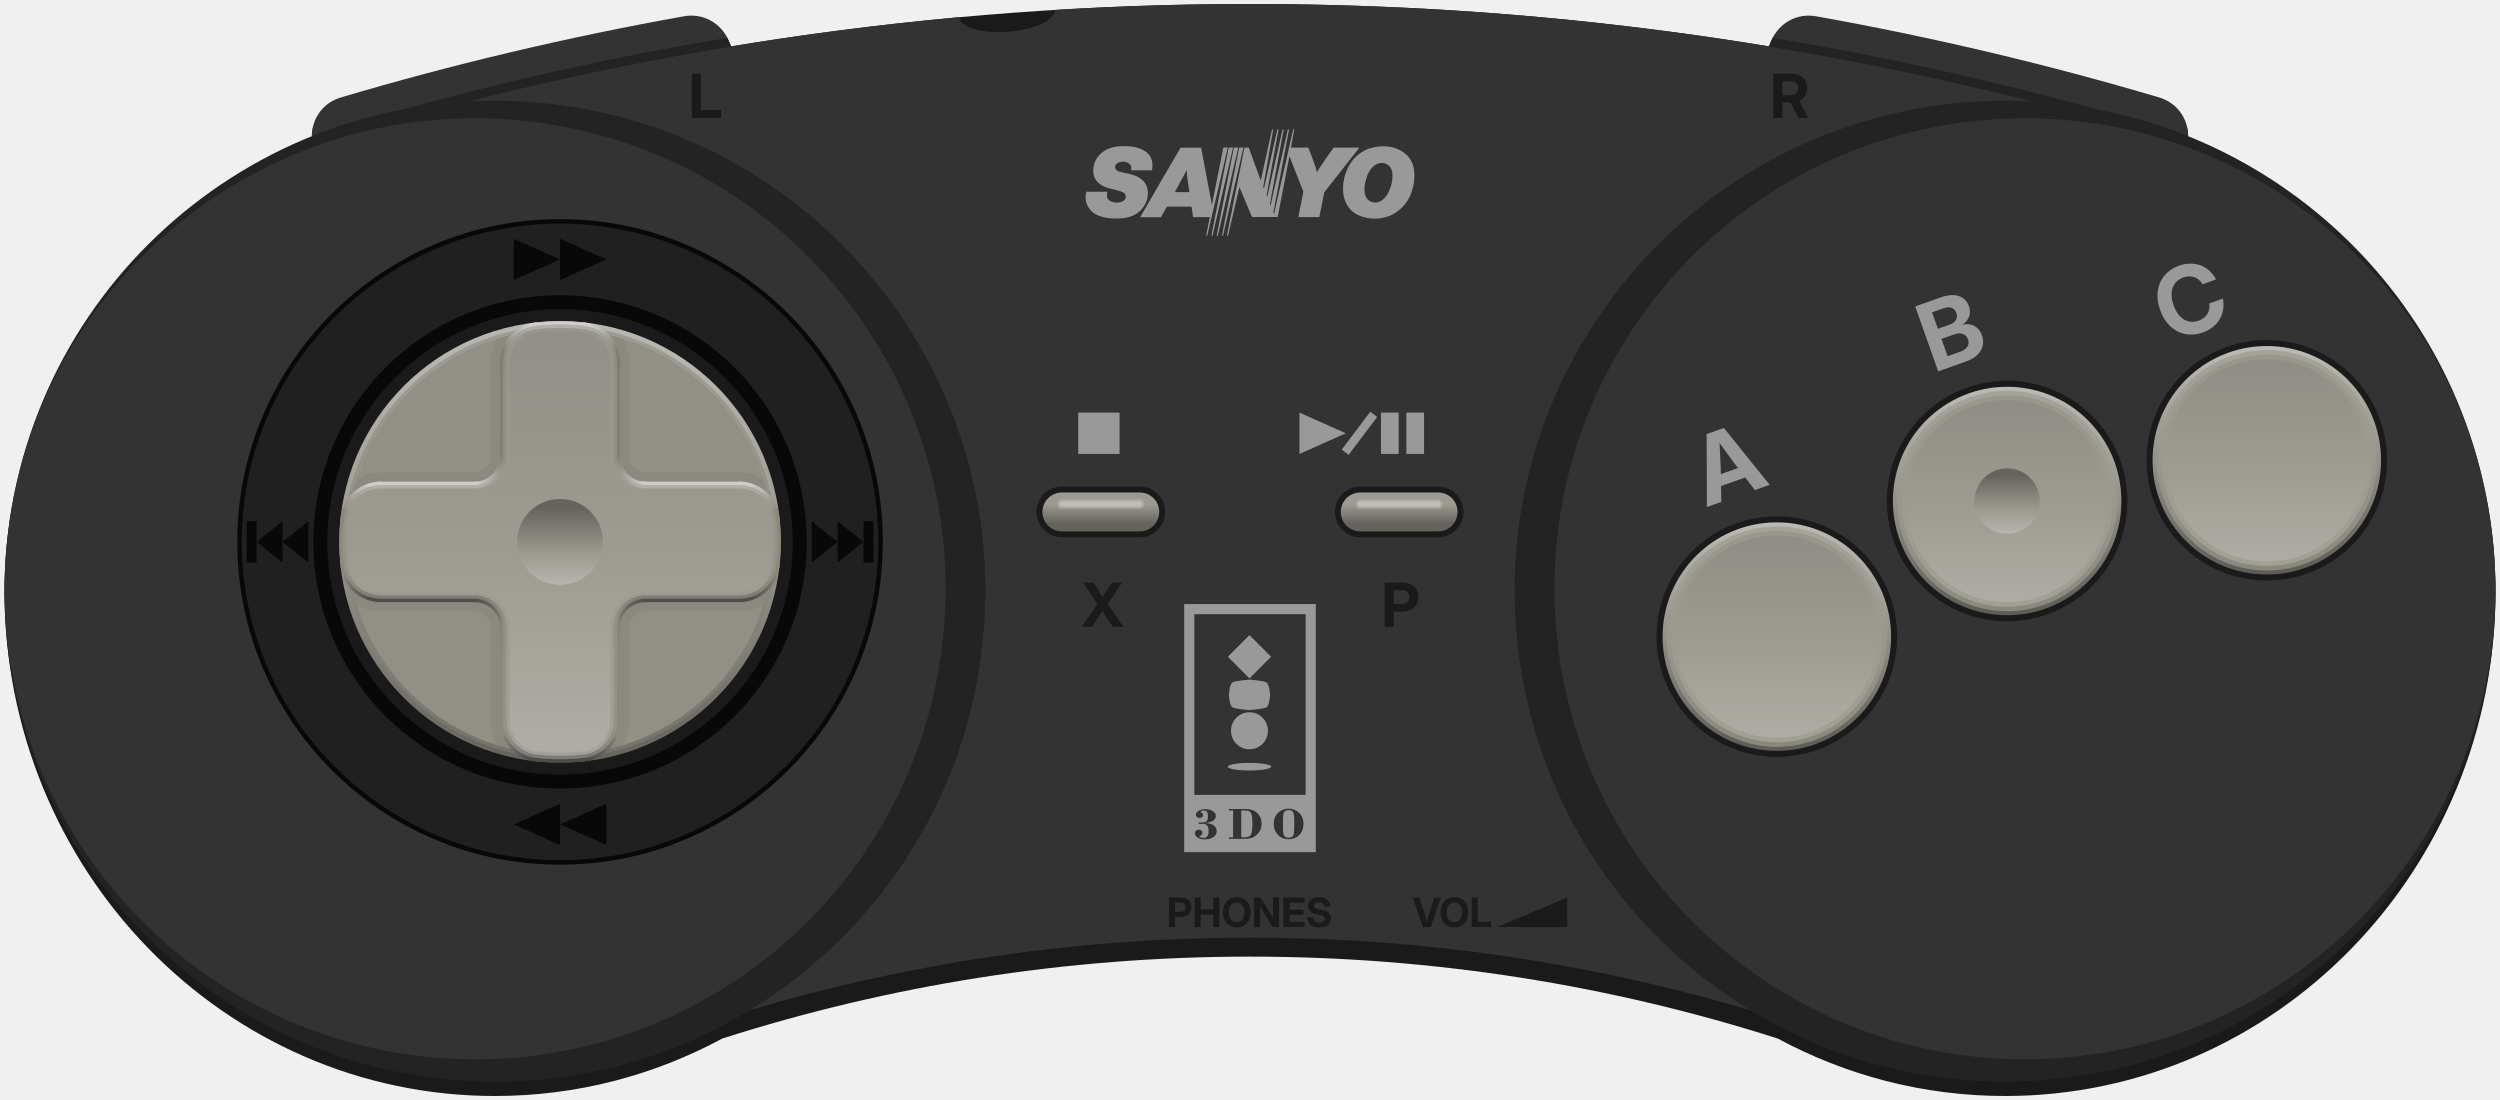
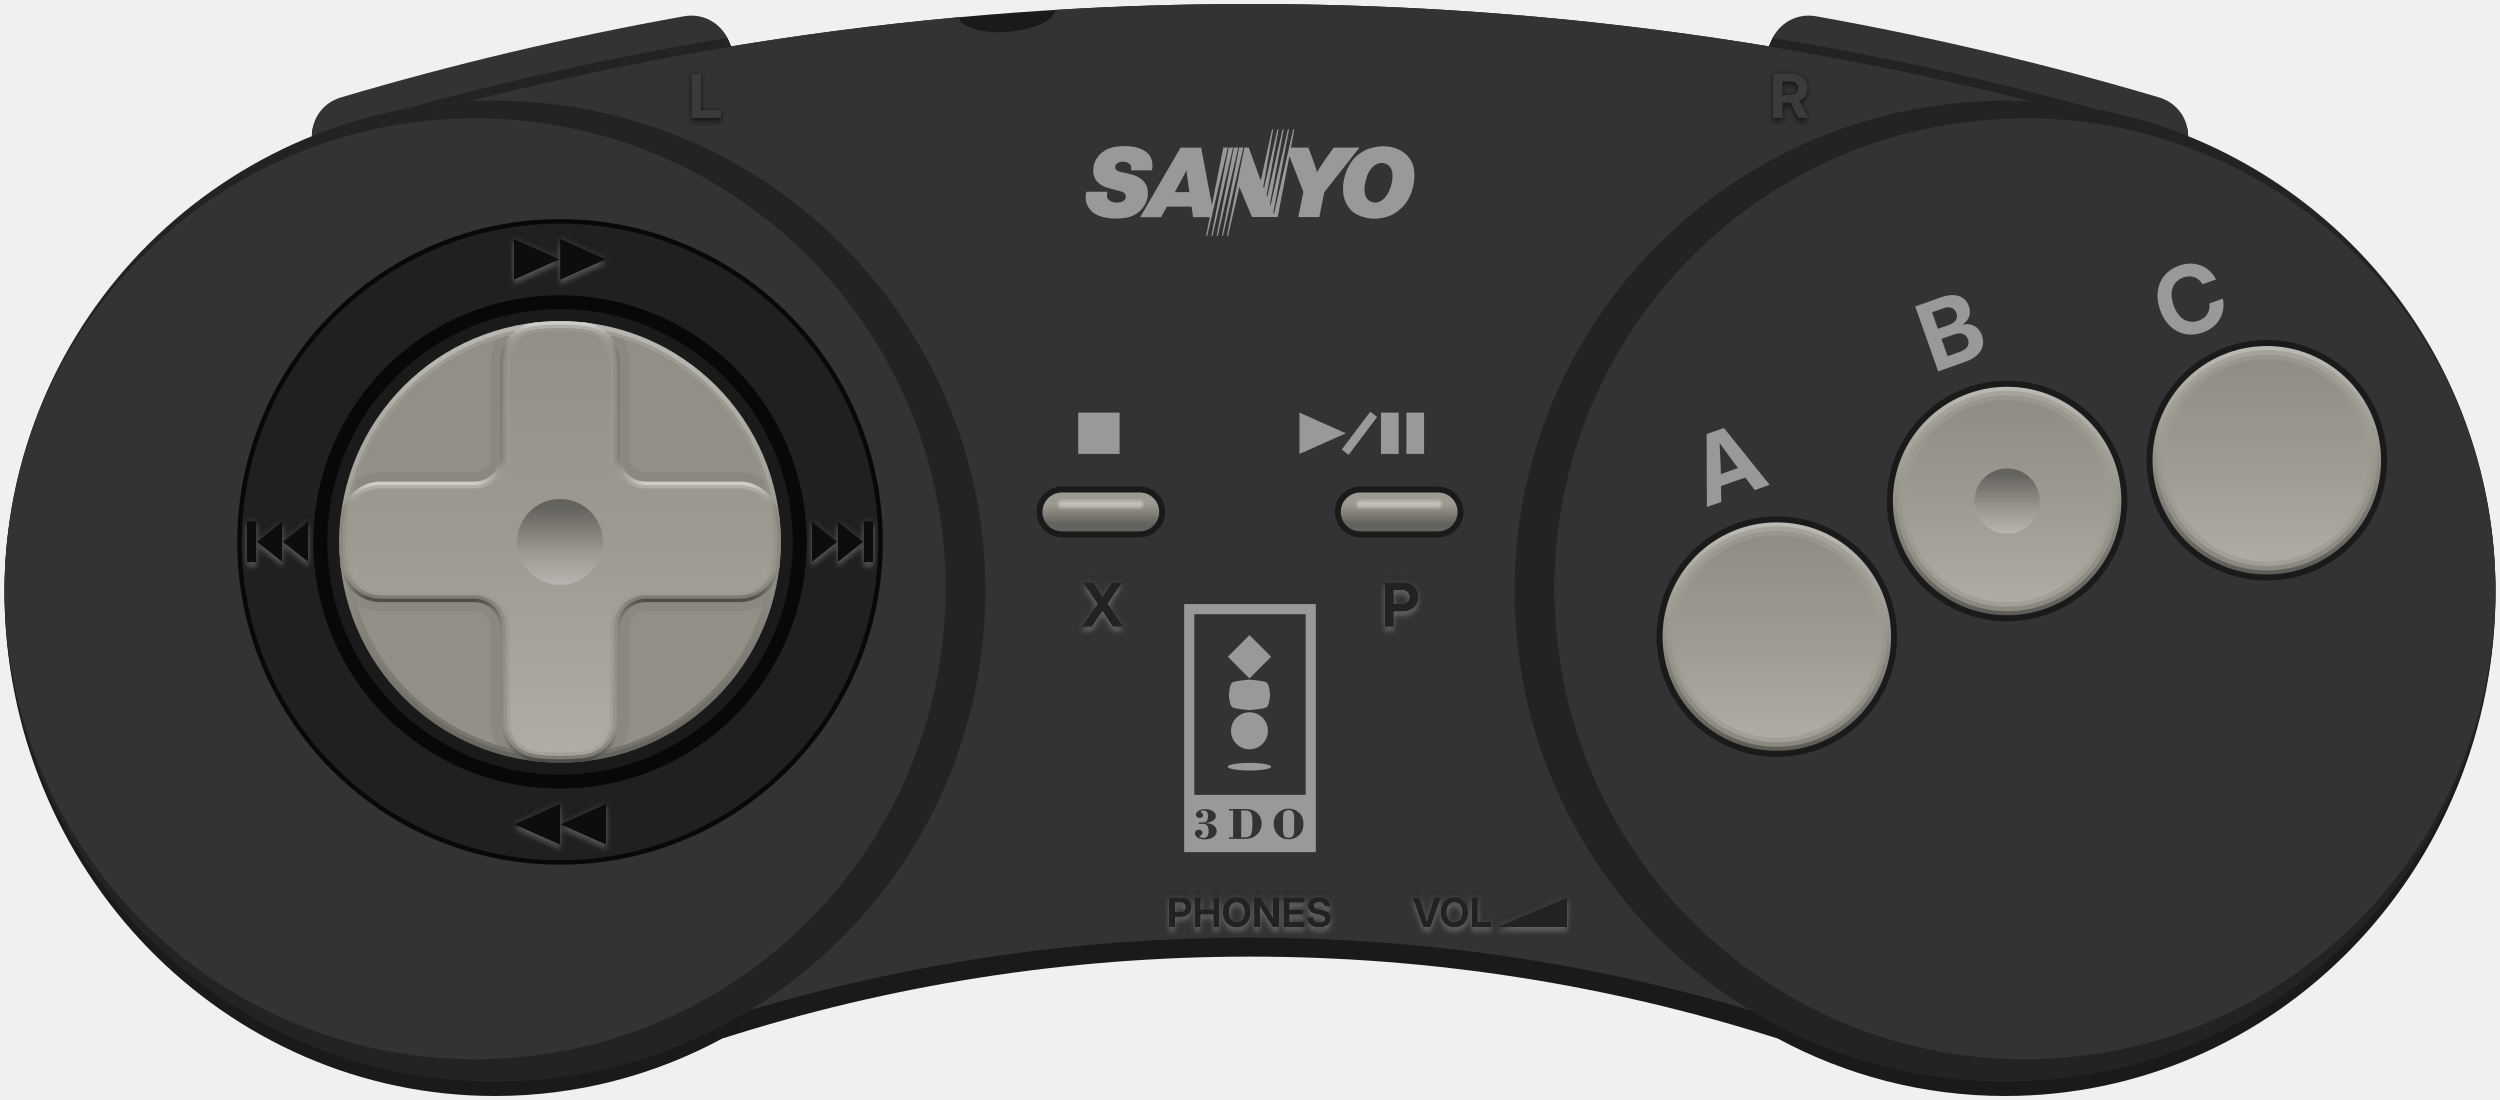
<svg xmlns="http://www.w3.org/2000/svg" xmlns:xlink="http://www.w3.org/1999/xlink" xml:space="preserve" viewBox="0 0 550 242" width="550px" height="242px" version="1.1" style="shape-rendering:geometricPrecision; fill-rule:evenodd; clip-rule:evenodd">
  <defs>
    <style type="text/css">
    .str1 {stroke:#878379;stroke-width:0.75;stroke-opacity:0.5}
    .str2 {stroke:#9C9990;stroke-width:1.5;stroke-opacity:0.6}
    .str3 {stroke:#9D9A91;stroke-width:2;stroke-opacity:0.7}
    .str0 {stroke:#080808}
    .fil8 {fill:none}
    .fil28 {fill:none}
    .fil35 {fill:none}
    .fil5 {fill:#080808}
    .fil0 {fill:#1A1A1A}
    .fil1 {fill:#1A1A1A}
    .fil4 {fill:#202020}
    .fil2 {fill:#232323}
    .fil30 {fill:#333333}
    .fil3 {fill:#333333}
    .fil6 {fill:#999999}
    .fil11 {fill:#4F4D49}
    .fil13 {fill:#8C887E}
    .fil9 {fill:#928F86}
    .fil12 {fill:#CFCDC9}
    .fil10 {fill:#4F4D49;fill-opacity:0.1}
    .fil32 {fill:white;fill-opacity:0.2}
    .fil14 {fill:url(#id0)}
    .fil22 {fill:url(#id1)}
    .fil19 {fill:url(#id2)}
    .fil16 {fill:url(#id3)}
    .fil17 {fill:url(#id4)}
    .fil21 {fill:url(#id5)}
    .fil20 {fill:url(#id6)}
    .fil18 {fill:url(#id7)}
    .fil15 {fill:url(#id8)}
    .fil24 {fill:url(#id9)}
    .fil26 {fill:url(#id10)}
    .fil23 {fill:url(#id11)}
    .fil25 {fill:url(#id12)}
    .fil27 {fill:url(#id13)}
    .fil37 {fill:url(#id14)}
    .fil39 {fill:url(#id15)}
    .fil38 {fill:url(#id16)}
    .fil7 {fill:url(#id17)}
    .fil36 {fill:url(#id18)}
    .fil33 {fill:url(#id19)}
    .fil29 {fill:url(#id20)}
    .fil34 {fill:url(#id21)}
    .fil31 {fill:url(#id22)}
+     .fil40 {fill:#3A3A3A}
+     .shd0 {filter: drop-shadow(0px 1px .5px rgba(0, 0, 0, 0.3)) drop-shadow(0px 0px .5px rgba(0, 0, 0, 0.5))}
+     .shd1 {filter: drop-shadow(0px -1px .5px rgba(0, 0, 0, 0.3)) drop-shadow(0px 1px .5px rgba(255, 255, 255, 0.2))}
  </style>
    <linearGradient id="id0" gradientUnits="userSpaceOnUse" x1="123.209" y1="160.574" x2="123.209" y2="77.861">
      <stop offset="0" style="stop-opacity:1; stop-color:#8C887E" />
      <stop offset="1" style="stop-opacity:1; stop-color:#807D74" />
    </linearGradient>
    <linearGradient id="id1" gradientUnits="userSpaceOnUse" x1="111.574" y1="78.184" x2="117.201" y2="72.538">
      <stop offset="0" style="stop-opacity:1; stop-color:#807D74" />
      <stop offset="1" style="stop-opacity:1; stop-color:#CFCDC9" />
    </linearGradient>
    <linearGradient id="id2" gradientUnits="userSpaceOnUse" x1="129.217" y1="165.896" x2="134.844" y2="160.251">
      <stop offset="0" style="stop-opacity:1; stop-color:#504E4A" />
      <stop offset="1" style="stop-opacity:1; stop-color:#8C887E" />
    </linearGradient>
    <linearGradient id="id3" gradientUnits="userSpaceOnUse" x1="164.242" y1="130.852" x2="169.888" y2="125.225">
      <stop offset="0" style="stop-opacity:1; stop-color:#504E4A" />
      <stop offset="1" style="stop-opacity:1; stop-color:#8C887E" />
    </linearGradient>
    <linearGradient id="id4" gradientUnits="userSpaceOnUse" x1="76.53" y1="113.21" x2="82.175" y2="107.582">
      <stop offset="0" style="stop-opacity:1; stop-color:#8C887E" />
      <stop offset="1" style="stop-opacity:1; stop-color:#CFCDC9" />
    </linearGradient>
    <linearGradient id="id5" gradientUnits="userSpaceOnUse" xlink:href="#id1" x1="134.844" y1="78.184" x2="129.217" y2="72.538">
  </linearGradient>
    <linearGradient id="id6" gradientUnits="userSpaceOnUse" xlink:href="#id2" x1="117.201" y1="165.896" x2="111.574" y2="160.251">
  </linearGradient>
    <linearGradient id="id7" gradientUnits="userSpaceOnUse" xlink:href="#id3" x1="82.175" y1="130.852" x2="76.53" y2="125.225">
  </linearGradient>
    <linearGradient id="id8" gradientUnits="userSpaceOnUse" xlink:href="#id4" x1="169.888" y1="113.21" x2="164.242" y2="107.582">
  </linearGradient>
    <linearGradient id="id9" gradientUnits="userSpaceOnUse" x1="132.268" y1="134.09" x2="138.081" y2="128.276">
      <stop offset="0" style="stop-opacity:1; stop-color:#89857B" />
      <stop offset="1" style="stop-opacity:1; stop-color:#504E4A" />
    </linearGradient>
    <linearGradient id="id10" gradientUnits="userSpaceOnUse" x1="108.337" y1="110.158" x2="114.15" y2="104.345">
      <stop offset="0" style="stop-opacity:1; stop-color:#CFCDC9" />
      <stop offset="1" style="stop-opacity:1; stop-color:#838077" />
    </linearGradient>
    <linearGradient id="id11" gradientUnits="userSpaceOnUse" xlink:href="#id9" x1="114.15" y1="134.09" x2="108.337" y2="128.276">
  </linearGradient>
    <linearGradient id="id12" gradientUnits="userSpaceOnUse" xlink:href="#id10" x1="138.081" y1="110.158" x2="132.268" y2="104.345">
  </linearGradient>
    <linearGradient id="id13" gradientUnits="userSpaceOnUse" x1="123.209" y1="166.284" x2="123.209" y2="72.151">
      <stop offset="0" style="stop-opacity:1; stop-color:#B0ADA6" />
      <stop offset="0.5" style="stop-opacity:1; stop-color:#9D9A91" />
      <stop offset="1" style="stop-opacity:1; stop-color:#918F87" />
    </linearGradient>
    <linearGradient id="id14" gradientUnits="userSpaceOnUse" x1="498.695" y1="124.506" x2="498.695" y2="78.017">
      <stop offset="0" style="stop-opacity:1; stop-color:#B0ADA6" />
      <stop offset="0.5" style="stop-opacity:1; stop-color:#9D9A91" />
      <stop offset="1" style="stop-opacity:1; stop-color:#8F8C85" />
    </linearGradient>
    <linearGradient id="id15" gradientUnits="userSpaceOnUse" xlink:href="#id14" x1="390.902" y1="163.298" x2="390.902" y2="116.81">
  </linearGradient>
    <linearGradient id="id16" gradientUnits="userSpaceOnUse" x1="390.902" y1="114.92" x2="390.902" y2="165.188">
      <stop offset="0" style="stop-opacity:1; stop-color:#BCBAB4" />
      <stop offset="0.4" style="stop-opacity:1; stop-color:#9D9A91" />
      <stop offset="1" style="stop-opacity:1; stop-color:#5D5B55" />
    </linearGradient>
    <linearGradient id="id17" gradientUnits="userSpaceOnUse" x1="123.209" y1="80.365" x2="123.209" y2="167.782">
      <stop offset="0" style="stop-opacity:1; stop-color:#B7B5AF" />
      <stop offset="0.4" style="stop-opacity:1; stop-color:#9D9A91" />
      <stop offset="1" style="stop-opacity:1; stop-color:#65635D" />
    </linearGradient>
    <linearGradient id="id18" gradientUnits="userSpaceOnUse" xlink:href="#id17" x1="441.569" y1="117.406" x2="441.569" y2="104.48">
  </linearGradient>
    <linearGradient id="id19" gradientUnits="objectBoundingBox" xlink:href="#id16" x1="50%" y1="0%" x2="50%" y2="100%">
  </linearGradient>
    <linearGradient id="id20" gradientUnits="userSpaceOnUse" xlink:href="#id17" x1="123.209" y1="128.666" x2="123.209" y2="111.658">
  </linearGradient>
    <linearGradient id="id21" gradientUnits="userSpaceOnUse" xlink:href="#id14" x1="441.569" y1="133.469" x2="441.569" y2="86.981">
  </linearGradient>
    <linearGradient id="id22" gradientUnits="objectBoundingBox" x1="45.861%" y1="30%" x2="45.861%" y2="80%">
      <stop offset="0" style="stop-opacity:1; stop-color:#9D9A91" />
      <stop offset="1" style="stop-opacity:1; stop-color:#65635D" />
    </linearGradient>
  </defs>
  <g>
    <g id="shell">
      <path class="fil0" d="M150.468 6.367c-25.665,4.593 -50.856,10.559 -75.475,17.856 -3.846,1.14 -6.384,1.753 -6.384,5.764l0 33.453 105.744 -21.921 -14.127 -32.698c-1.661,-3.847 -5.633,-3.193 -9.758,-2.454z" />
      <path class="fil0" d="M399.532 6.367c25.665,4.593 50.856,10.559 75.475,17.856 3.846,1.14 6.384,1.753 6.384,5.764l0 33.453 -105.744 -21.921 14.127 -32.698c1.661,-3.847 5.633,-3.193 9.758,-2.454z" />
      <path class="fil1" d="M74.539 30.202l0 0.681c-42.746,13.905 -73.543,53.056 -73.543,99.184 0,61.333 48.3,111.053 107.88,111.053 18.05,0 35.061,-4.57 50.011,-12.637 36.611,-11.697 75.621,-18.026 116.113,-18.026 40.492,0 79.502,6.329 116.114,18.026 14.95,8.067 31.96,12.637 50.01,12.637 59.581,0 107.881,-49.72 107.881,-111.053 0,-46.128 -30.798,-85.279 -73.544,-99.185l0 -0.68c-63.484,-19.052 -130.771,-29.323 -200.461,-29.323 -69.69,0 -136.975,10.276 -200.461,29.323z" />
      <circle class="fil2" transform="matrix(0.576669 0.070806 -0.070806 0.576669 108.876 130.067)" r="185.682" />
      <circle class="fil2" transform="matrix(-0.576669 0.070806 0.070806 0.576669 441.124 130.067)" r="185.682" />
      <path class="fil3" d="M164.88 222.268c27.227,-16.563 46.888,-44.967 51.073,-79.054 7.261,-59.137 -34.792,-112.963 -93.929,-120.224 -6.48,-0.795 -12.897,-0.999 -19.194,-0.653 35.064,-8.92 71.191,-15.18 108.153,-18.551 0.227,2.238 5.086,3.67 10.895,3.203 5.726,-0.461 10.247,-2.597 10.245,-4.809 14.182,-0.862 28.478,-1.301 42.877,-1.301 59.424,0 117.106,7.45 172.17,21.458 -6.297,-0.346 -12.714,-0.142 -19.194,0.653 -59.137,7.261 -101.19,61.087 -93.929,120.224 4.185,34.087 23.846,62.491 51.073,79.054 -34.896,-10.387 -71.85,-15.991 -110.12,-15.991 -38.269,0 -75.224,5.604 -110.12,15.991z" />
      <circle class="fil3" transform="matrix(0.553239 0.0679292 -0.0679293 0.553239 104.526 129.533)" r="185.682" />
      <circle class="fil3" transform="matrix(-0.553239 0.0679292 0.0679293 0.553239 445.474 129.533)" r="185.682" />
      <circle class="fil4 str0" cx="123.209" cy="119.217" r="70.513" />
-       <path class="fil5" d="M133.395 176.819l-10.187 4.549 10.187 4.549 0 -9.098zm-10.187 0l-10.186 4.549 10.186 4.549 0 -9.098zm61.061 -62.151l5.705 4.549 -5.705 4.549 0 -9.098zm5.705 0l2.18 0 0 9.098 -2.18 0 0 -9.098zm-11.409 0l5.704 4.549 -5.704 4.549 0 -9.098zm-116.417 0l-5.705 4.549 5.705 4.549 0 -9.098zm-5.705 0l-2.18 0 0 9.098 2.18 0 0 -9.098zm11.409 0l-5.704 4.549 5.704 4.549 0 -9.098zm45.17 -62.15l10.186 4.549 -10.186 4.548 0 -9.097zm10.186 0l10.187 4.549 -10.187 4.548 0 -9.097z" />
+       <path class="fil5 shd1" d="M133.395 176.819l-10.187 4.549 10.187 4.549 0 -9.098zm-10.187 0l-10.186 4.549 10.186 4.549 0 -9.098zm61.061 -62.151l5.705 4.549 -5.705 4.549 0 -9.098zm5.705 0l2.18 0 0 9.098 -2.18 0 0 -9.098zm-11.409 0l5.704 4.549 -5.704 4.549 0 -9.098zm-116.417 0l-5.705 4.549 5.705 4.549 0 -9.098zm-5.705 0l-2.18 0 0 9.098 2.18 0 0 -9.098zm11.409 0l-5.704 4.549 5.704 4.549 0 -9.098zm45.17 -62.15l10.186 4.549 -10.186 4.548 0 -9.097zm10.186 0l10.187 4.549 -10.187 4.548 0 -9.097z" />
    </g>
    <g id="marks">
-       <path class="fil1" d="M152.201 25.939l6.428 0 0 -1.726 -4.421 0 0 -8.013 -2.007 0 0 9.739zm237.919 0l2.007 0 0 -3.401 1.768 0c0.007,0 0.013,0 0.02,0l1.73 3.401 2.154 0 -1.951 -3.78c1.09,-0.503 1.737,-1.471 1.737,-2.762 0,-1.962 -1.372,-3.197 -3.572,-3.197l-3.893 0 0 9.739zm2.007 -5.015l0 -3.052 1.761 0c1.068,0 1.73,0.595 1.73,1.525 0,0.932 -0.663,1.527 -1.723,1.527l-1.768 0z" />
-       <path class="fil1" d="M237.965 137.904l2.268 0 1.404 -2.061c0.313,-0.457 0.613,-0.913 0.915,-1.377 0.294,0.464 0.588,0.92 0.893,1.377l1.367 2.061 2.326 0 -3.436 -5.039 3.155 -4.7 -2.227 0 -1.098 1.655c-0.333,0.503 -0.648,1.005 -0.96,1.509 -0.308,-0.504 -0.622,-1.006 -0.941,-1.509l-1.08 -1.655 -2.278 0 3.188 4.758 -3.496 4.981zm66.672 0l2.007 0 0 -3.344 1.803 0c2.19,0 3.588,-1.225 3.588,-3.198 0,-1.973 -1.372,-3.197 -3.561,-3.197l-3.837 0 0 9.739zm2.007 -5.017l0 -3.05 1.699 0c1.065,0 1.725,0.587 1.725,1.525 0,0.939 -0.66,1.525 -1.725,1.525l-1.699 0z" />
-       <path class="fil1" d="M257.189 203.949l1.338 0 0 -2.23 1.203 0c1.459,0 2.391,-0.816 2.391,-2.131 0,-1.315 -0.914,-2.131 -2.374,-2.131l-2.558 0 0 6.492zm1.338 -3.344l0 -2.034 1.133 0c0.71,0 1.15,0.391 1.15,1.017 0,0.626 -0.44,1.017 -1.15,1.017l-1.133 0zm4.293 3.344l1.338 0 0 -2.738 2.764 0 0 2.738 1.338 0 0 -6.492 -1.338 0 0 2.604 -2.764 0 0 -2.604 -1.338 0 0 6.492zm9.258 0.097c1.75,0 3.061,-1.28 3.061,-3.339 0,-2.063 -1.311,-3.347 -3.061,-3.347 -1.751,0 -3.057,1.284 -3.057,3.347 0,2.05 1.306,3.339 3.057,3.339zm0 -1.184c-1.005,0 -1.711,-0.783 -1.711,-2.155 0,-1.381 0.706,-2.164 1.711,-2.164 1.004,0 1.714,0.783 1.714,2.164 0,1.372 -0.71,2.155 -1.714,2.155zm3.814 1.087l1.338 0 0 -3.012c0,-0.277 -0.004,-0.832 -0.031,-1.511 0.367,0.658 0.698,1.22 0.886,1.516l1.895 3.007 1.415 0 0 -6.492 -1.338 0 0 3.212c0,0.273 0.005,0.81 0.022,1.311 -0.257,-0.467 -0.536,-0.959 -0.689,-1.203l-2.09 -3.32 -1.408 0 0 6.492zm6.467 0l4.652 0 0 -1.15 -3.314 0 0 -1.57 3.065 0 0 -1.115 -3.065 0 0 -1.507 3.314 0 0 -1.15 -4.652 0 0 6.492zm7.88 0.097c1.596,0 2.571,-0.772 2.571,-2.019 0,-0.972 -0.614,-1.541 -1.998,-1.833l-0.622 -0.133c-0.796,-0.174 -1.117,-0.396 -1.117,-0.796 0,-0.472 0.466,-0.802 1.126,-0.802 0.695,0 1.153,0.377 1.2,0.99l1.254 0c-0.039,-1.304 -0.966,-2.093 -2.459,-2.093 -1.473,0 -2.459,0.793 -2.459,1.971 0,0.924 0.622,1.519 1.903,1.797l0.682 0.147c0.822,0.178 1.161,0.422 1.161,0.838 0,0.504 -0.49,0.83 -1.233,0.83 -0.831,0 -1.331,-0.417 -1.348,-1.129l-1.291 0c0,1.408 0.969,2.232 2.63,2.232z" />
-       <path class="fil1" d="M313.055 203.949l1.707 0 2.229 -6.492 -1.44 0 -1.015 3.158c-0.187,0.62 -0.388,1.317 -0.614,2.114 -0.235,-0.797 -0.44,-1.494 -0.636,-2.114l-1.049 -3.158 -1.459 0 2.277 6.492zm6.916 0.097c1.75,0 3.061,-1.28 3.061,-3.339 0,-2.063 -1.311,-3.347 -3.061,-3.347 -1.751,0 -3.057,1.284 -3.057,3.347 0,2.05 1.306,3.339 3.057,3.339zm0 -1.184c-1.004,0 -1.71,-0.783 -1.71,-2.155 0,-1.381 0.706,-2.164 1.71,-2.164 1.004,0 1.714,0.783 1.714,2.164 0,1.372 -0.71,2.155 -1.714,2.155zm3.815 1.087l4.285 0 0 -1.15 -2.948 0 0 -5.342 -1.337 0 0 6.492z" />
-       <polygon class="fil1" points="344.793,203.949 329.36,203.949 344.793,197.457 " />
+       <path class="fil40 shd0" d="M152.201 25.939l6.428 0 0 -1.726 -4.421 0 0 -8.013 -2.007 0 0 9.739zm237.919 0l2.007 0 0 -3.401 1.768 0c0.007,0 0.013,0 0.02,0l1.73 3.401 2.154 0 -1.951 -3.78c1.09,-0.503 1.737,-1.471 1.737,-2.762 0,-1.962 -1.372,-3.197 -3.572,-3.197l-3.893 0 0 9.739zm2.007 -5.015l0 -3.052 1.761 0c1.068,0 1.73,0.595 1.73,1.525 0,0.932 -0.663,1.527 -1.723,1.527l-1.768 0z" />
+       <path class="fil2 shd1" d="M237.965 137.904l2.268 0 1.404 -2.061c0.313,-0.457 0.613,-0.913 0.915,-1.377 0.294,0.464 0.588,0.92 0.893,1.377l1.367 2.061 2.326 0 -3.436 -5.039 3.155 -4.7 -2.227 0 -1.098 1.655c-0.333,0.503 -0.648,1.005 -0.96,1.509 -0.308,-0.504 -0.622,-1.006 -0.941,-1.509l-1.08 -1.655 -2.278 0 3.188 4.758 -3.496 4.981zm66.672 0l2.007 0 0 -3.344 1.803 0c2.19,0 3.588,-1.225 3.588,-3.198 0,-1.973 -1.372,-3.197 -3.561,-3.197l-3.837 0 0 9.739zm2.007 -5.017l0 -3.05 1.699 0c1.065,0 1.725,0.587 1.725,1.525 0,0.939 -0.66,1.525 -1.725,1.525l-1.699 0z" />
+       <path class="fil2 shd1" d="M257.189 203.949l1.338 0 0 -2.23 1.203 0c1.459,0 2.391,-0.816 2.391,-2.131 0,-1.315 -0.914,-2.131 -2.374,-2.131l-2.558 0 0 6.492zm1.338 -3.344l0 -2.034 1.133 0c0.71,0 1.15,0.391 1.15,1.017 0,0.626 -0.44,1.017 -1.15,1.017l-1.133 0zm4.293 3.344l1.338 0 0 -2.738 2.764 0 0 2.738 1.338 0 0 -6.492 -1.338 0 0 2.604 -2.764 0 0 -2.604 -1.338 0 0 6.492zm9.258 0.097c1.75,0 3.061,-1.28 3.061,-3.339 0,-2.063 -1.311,-3.347 -3.061,-3.347 -1.751,0 -3.057,1.284 -3.057,3.347 0,2.05 1.306,3.339 3.057,3.339zm0 -1.184c-1.005,0 -1.711,-0.783 -1.711,-2.155 0,-1.381 0.706,-2.164 1.711,-2.164 1.004,0 1.714,0.783 1.714,2.164 0,1.372 -0.71,2.155 -1.714,2.155zm3.814 1.087l1.338 0 0 -3.012c0,-0.277 -0.004,-0.832 -0.031,-1.511 0.367,0.658 0.698,1.22 0.886,1.516l1.895 3.007 1.415 0 0 -6.492 -1.338 0 0 3.212c0,0.273 0.005,0.81 0.022,1.311 -0.257,-0.467 -0.536,-0.959 -0.689,-1.203l-2.09 -3.32 -1.408 0 0 6.492zm6.467 0l4.652 0 0 -1.15 -3.314 0 0 -1.57 3.065 0 0 -1.115 -3.065 0 0 -1.507 3.314 0 0 -1.15 -4.652 0 0 6.492zm7.88 0.097c1.596,0 2.571,-0.772 2.571,-2.019 0,-0.972 -0.614,-1.541 -1.998,-1.833l-0.622 -0.133c-0.796,-0.174 -1.117,-0.396 -1.117,-0.796 0,-0.472 0.466,-0.802 1.126,-0.802 0.695,0 1.153,0.377 1.2,0.99l1.254 0c-0.039,-1.304 -0.966,-2.093 -2.459,-2.093 -1.473,0 -2.459,0.793 -2.459,1.971 0,0.924 0.622,1.519 1.903,1.797l0.682 0.147c0.822,0.178 1.161,0.422 1.161,0.838 0,0.504 -0.49,0.83 -1.233,0.83 -0.831,0 -1.331,-0.417 -1.348,-1.129l-1.291 0c0,1.408 0.969,2.232 2.63,2.232z" />
+       <path class="fil2 shd1" d="M313.055 203.949l1.707 0 2.229 -6.492 -1.44 0 -1.015 3.158c-0.187,0.62 -0.388,1.317 -0.614,2.114 -0.235,-0.797 -0.44,-1.494 -0.636,-2.114l-1.049 -3.158 -1.459 0 2.277 6.492zm6.916 0.097c1.75,0 3.061,-1.28 3.061,-3.339 0,-2.063 -1.311,-3.347 -3.061,-3.347 -1.751,0 -3.057,1.284 -3.057,3.347 0,2.05 1.306,3.339 3.057,3.339zm0 -1.184c-1.004,0 -1.71,-0.783 -1.71,-2.155 0,-1.381 0.706,-2.164 1.71,-2.164 1.004,0 1.714,0.783 1.714,2.164 0,1.372 -0.71,2.155 -1.714,2.155zm3.815 1.087l4.285 0 0 -1.15 -2.948 0 0 -5.342 -1.337 0 0 6.492z" />
+       <polygon class="fil2 shd1" points="344.793,203.949 329.36,203.949 344.793,197.457 " />
      <path class="fil6" d="M309.402 90.773l3.893 0 0 9.098 -3.893 0 0 -9.098zm-5.59 0l3.892 0 0 9.098 -3.892 0 0 -9.098zm-17.93 0l10.187 4.549 -10.187 4.549 0 -9.098zm15.575 -0.191l1.521 1.146 -6.28 8.334 -1.521 -1.146 6.28 -8.334zm-64.249 0.191l9.098 0 0 9.098 -9.098 0 0 -9.098z" />
      <path class="fil6" d="M375.513 111.547l3.181 -1.127 -0.072 -3.484 5.333 -1.889 2.101 2.766 3.266 -1.156 -10.065 -12.507 -3.793 1.343 0.049 16.054zm3.07 -7.246l-0.035 -1.647c-0.055,-1.622 -0.129,-3.233 -0.241,-5.191 1.135,1.596 2.092,2.894 3.05,4.196l0.999 1.306 -3.773 1.336zm106.019 -31.145c3.342,-1.184 5.105,-4.122 4.432,-7.456l-2.972 1.052c0.229,1.799 -0.658,3.191 -2.345,3.789 -2.433,0.861 -4.502,-0.485 -5.527,-3.378 -1.031,-2.913 -0.26,-5.265 2.162,-6.123 1.697,-0.601 3.276,-0.071 4.204,1.492l2.982 -1.056c-1.579,-3.025 -4.802,-4.209 -8.143,-3.026 -3.927,1.391 -5.777,5.214 -4.167,9.761 1.6,4.519 5.458,6.332 9.374,4.945zm-58.197 8.543l6.048 -2.142c3.247,-1.15 4.417,-3.404 3.572,-5.79 -0.72,-2.033 -2.491,-2.783 -4.287,-2.327l-0.007 -0.02c1.425,-0.946 2.018,-2.396 1.431,-4.053 -0.779,-2.201 -3.02,-3.063 -6.093,-1.974l-5.721 2.025 5.057 14.281zm2.064 -3.336l-1.348 -3.805 2.799 -0.991c1.487,-0.527 2.624,-0.091 3.045,1.099 0.422,1.19 -0.23,2.186 -1.743,2.722l-2.753 0.975zm-2.133 -6.022l-1.285 -3.629 2.619 -0.927c1.295,-0.459 2.338,-0.037 2.733,1.078 0.392,1.108 -0.153,2.092 -1.448,2.55l-2.619 0.928z" />
      <g>
        <path class="fil6" d="M243.623 42.18c-0.114,0.599 -0.215,1.334 0.3,1.791 0.758,0.658 1.845,0.73 2.774,0.458 0.302,-0.099 0.559,-0.272 0.759,-0.514 0.186,-0.244 0.271,-0.513 0.214,-0.828 -0.071,-0.3 -0.243,-0.543 -0.501,-0.728 -0.186,-0.129 -0.386,-0.187 -0.585,-0.258 -0.901,-0.271 -1.788,-0.458 -2.704,-0.702 -0.944,-0.271 -1.801,-0.685 -2.488,-1.415 -0.243,-0.258 -0.429,-0.543 -0.571,-0.858 -0.172,-0.414 -0.272,-0.843 -0.301,-1.286 -0.043,-0.973 0.129,-1.945 0.644,-2.803 0.485,-0.801 1.101,-1.432 1.901,-1.919 1.059,-0.628 2.216,-0.901 3.404,-0.942 2.016,-0.087 4.145,0.027 5.832,1.371 0.1,0.087 0.187,0.173 0.286,0.273 0.959,0.972 1.073,2.393 0.857,3.649l-4.589 0c-0.014,-0.241 0.042,-0.479 0.014,-0.723 -0.015,-0.043 -0.015,-0.1 -0.029,-0.142 -0.129,-0.501 -0.6,-0.773 -1.058,-0.93 -0.473,-0.143 -0.944,-0.143 -1.43,-0.014 -0.215,0.042 -0.4,0.157 -0.587,0.286 -0.3,0.228 -0.514,0.585 -0.429,0.972 0.157,0.63 0.815,0.833 1.372,0.962 0.987,0.215 1.917,0.361 2.846,0.689 0.444,0.158 0.843,0.358 1.259,0.643 0.3,0.215 0.543,0.415 0.786,0.673 0.258,0.3 0.471,0.616 0.629,0.972 0.187,0.429 0.259,0.872 0.302,1.329 0.085,1.316 -0.344,2.574 -1.188,3.619 -0.314,0.371 -0.601,0.7 -0.986,0.987 -0.501,0.357 -0.971,0.615 -1.528,0.814 -0.528,0.201 -1.058,0.315 -1.617,0.372 -1.057,0.1 -2.087,0.172 -3.146,0.029 -1.071,-0.143 -2.087,-0.343 -3.045,-0.886 -0.902,-0.502 -1.567,-1.31 -1.938,-2.253 -0.316,-0.801 -0.327,-1.891 -0.068,-2.688l4.609 0 0 0zm14.86 0.093l3.184 0 -0.005 -0.029c-0.172,-1.273 -0.372,-2.518 -0.543,-3.818 -0.03,-0.244 -0.03,-0.486 -0.043,-0.73 -0.006,-0.1 0.013,-0.199 -0.014,-0.299 -0.129,0.256 -0.248,0.543 -0.391,0.8 -0.716,1.387 -1.517,2.688 -2.188,4.076l0 0zm11.632 -9.813l-4.52 19.399 -0.249 0 0.811 -4.085 -3.685 0c-0.11,-0.764 -0.228,-1.543 -0.337,-2.32l-5.4 0c-0.449,0.777 -0.899,1.535 -1.313,2.326l-4.573 0c2.96,-5.124 5.887,-10.215 8.877,-15.292 1.515,0 3.015,0 4.53,0l2.371 12.62 2.502 -12.648 0.986 0zm35.785 8.788c0.343,-0.987 0.514,-2.003 0.429,-3.046 -0.044,-0.587 -0.229,-1.13 -0.616,-1.588 -0.672,-0.758 -1.745,-0.944 -2.661,-0.586 -1.271,0.53 -2.002,1.759 -2.402,3.032 -0.328,1.044 -0.557,2.101 -0.428,3.203 0.056,0.458 0.157,0.872 0.4,1.273 0.2,0.328 0.486,0.586 0.831,0.759 0.313,0.156 0.657,0.242 0.999,0.271 0.472,0.028 0.93,-0.129 1.331,-0.358 1.13,-0.644 1.716,-1.802 2.117,-2.96l0 0zm4.389 1.675c-0.085,0.186 -0.171,0.372 -0.271,0.557 -0.172,0.372 -0.357,0.65 -0.6,1.007 -0.572,0.83 -1.202,1.43 -1.988,2.016 -0.587,0.444 -1.173,0.787 -1.845,1.031 -0.572,0.214 -1.144,0.371 -1.745,0.457 -1.029,0.157 -1.987,0.172 -3.031,-0.028 -0.759,-0.158 -1.43,-0.359 -2.102,-0.687 -0.587,-0.271 -1.116,-0.644 -1.574,-1.144 -1.072,-1.173 -1.615,-2.674 -1.658,-4.219 -0.072,-2.303 0.543,-4.453 1.931,-6.426 0.59,-0.84 1.272,-1.416 2.13,-1.974 0.572,-0.371 1.13,-0.658 1.774,-0.857 2.458,-0.744 5.119,-0.73 7.379,0.8 0.671,0.457 1.173,0.988 1.615,1.673 0.473,0.758 0.715,1.573 0.801,2.432 0.214,1.843 -0.13,3.66 -0.816,5.362zm-40.114 8.936l2.498 -10.734 2.762 6.622 5.658 0 2.578 -13.388 3.075 7.839 -1.123 5.556 4.62 0 1.101 -5.456 7.729 -9.831 -5.66 0c0,0 -3.333,4.576 -3.657,5.44l-0.027 0c-0.114,-0.962 -1.892,-5.44 -1.892,-5.44l-3.824 0 0.729 -3.998 -0.241 0 -4.216 18.592 -0.15 -0.315 3.458 -18.276 -0.271 0 -3.804 16.732 -0.138 -0.32 3.038 -16.412 -0.257 0 -3.364 14.849 -0.147 -0.338 2.629 -14.511 -0.262 0 -2.943 13.013 -0.154 -0.381 2.177 -12.627 -0.252 -0.001 -2.476 11.265 -2.641 -7.269 -0.959 0 -3.852 19.388 0.258 0.001 0 0zm-1.113 0.004l4.482 -19.402 -0.929 0 -3.792 19.402 0.239 0 0 0zm-1.143 0l4.49 -19.402 -0.952 0 -3.793 19.402 0.255 0 0 0zm-1.167 0l4.519 -19.402 -0.96 0 -3.814 19.402 0.255 0z" />
      </g>
      <path class="fil6" d="M270.821 160.772c0,-2.249 1.818,-4.071 4.061,-4.071 2.243,0 4.061,1.822 4.061,4.071 0,2.249 -1.818,4.071 -4.061,4.071 -2.243,0 -4.061,-1.822 -4.061,-4.071zm0.279 -10.617c-0.598,0.398 -0.757,2.714 -0.757,2.714 0,0 0.159,2.315 0.757,2.714 0.597,0.399 3.782,0.639 3.782,0.639 0,0 3.185,-0.24 3.782,-0.639 0.598,-0.399 0.757,-2.714 0.757,-2.714 0,0 -0.159,-2.316 -0.757,-2.714 -0.597,-0.399 -3.782,-0.639 -3.782,-0.639 0,0 -3.185,0.24 -3.782,0.639zm3.782 -10.437l4.757 4.769 -4.757 4.768 -4.757 -4.768 4.757 -4.769zm-4.778 28.957c0,-0.463 2.139,-0.839 4.778,-0.839 2.639,0 4.777,0.376 4.777,0.839 0,0.463 -2.138,0.838 -4.777,0.838 -2.639,0 -4.778,-0.375 -4.778,-0.838zm-7.353 -33.552l0 39.75 24.498 0 0 -39.75 -24.498 0zm26.727 -2.23l0 54.576c-9.652,0 -19.304,0 -28.956,0l0 -54.576c9.652,0 19.304,0 28.956,0zm-24.395 48.174c1.602,-0.178 2.403,-0.698 2.403,-1.558 0,-0.438 -0.227,-0.795 -0.681,-1.074 -0.453,-0.279 -1.008,-0.418 -1.668,-0.418 -0.596,0 -1.084,0.123 -1.465,0.37 -0.381,0.246 -0.571,0.538 -0.571,0.876 0,0.198 0.086,0.363 0.257,0.497 0.171,0.132 0.366,0.199 0.584,0.199 0.189,0 0.359,-0.058 0.51,-0.175 0.152,-0.117 0.226,-0.273 0.226,-0.471 0,-0.2 -0.135,-0.387 -0.405,-0.559 -0.102,-0.058 -0.154,-0.115 -0.154,-0.169 0,-0.059 0.079,-0.118 0.236,-0.178 0.156,-0.06 0.324,-0.09 0.502,-0.09 0.327,0 0.558,0.104 0.693,0.313 0.135,0.207 0.202,0.534 0.202,0.976 0,0.431 -0.089,0.762 -0.267,0.994 -0.178,0.234 -0.529,0.35 -1.053,0.35l-0.514 -0.019c-0.149,0 -0.224,0.06 -0.224,0.181 0,0.105 0.072,0.157 0.214,0.157l0.705 -0.029c0.849,0 1.274,0.515 1.274,1.544 0,1.039 -0.354,1.559 -1.061,1.559 -0.216,0 -0.426,-0.031 -0.632,-0.095 -0.206,-0.064 -0.309,-0.138 -0.309,-0.222 0,-0.046 0.036,-0.087 0.109,-0.123 0.367,-0.185 0.55,-0.414 0.55,-0.688 0,-0.205 -0.078,-0.37 -0.237,-0.496 -0.157,-0.125 -0.347,-0.187 -0.568,-0.187 -0.236,0 -0.439,0.071 -0.607,0.214 -0.169,0.143 -0.254,0.332 -0.254,0.566 0,0.352 0.189,0.664 0.565,0.939 0.377,0.275 0.909,0.413 1.597,0.413 0.797,0 1.436,-0.173 1.915,-0.518 0.481,-0.345 0.721,-0.784 0.721,-1.314 0,-0.476 -0.211,-0.882 -0.633,-1.217 -0.422,-0.336 -1.076,-0.531 -1.96,-0.548zm7.988 -2.76l0.902 0c0.353,0 0.645,0.06 0.875,0.181 0.229,0.12 0.401,0.374 0.513,0.758 0.114,0.384 0.17,1.017 0.17,1.897 0,1.124 -0.091,1.919 -0.276,2.384 -0.184,0.464 -0.719,0.696 -1.605,0.696l-0.579 0 0 -5.916zm-1.79 5.916l-0.928 0 0 0.321 3.282 0c0.609,0 1.122,-0.05 1.539,-0.15 0.418,-0.099 0.825,-0.323 1.223,-0.67 0.397,-0.347 0.691,-0.732 0.883,-1.156 0.191,-0.423 0.286,-0.877 0.286,-1.358 0,-0.93 -0.313,-1.699 -0.94,-2.309 -0.627,-0.609 -1.479,-0.914 -2.554,-0.914l-3.719 0 0 0.319 0.928 0.001 0 5.916zm13.447 -2.955c0,1.023 -0.025,1.709 -0.076,2.058 -0.05,0.349 -0.177,0.6 -0.379,0.756 -0.202,0.154 -0.463,0.231 -0.783,0.231 -0.386,0 -0.669,-0.095 -0.849,-0.288 -0.18,-0.192 -0.291,-0.451 -0.333,-0.775 -0.041,-0.324 -0.062,-0.989 -0.062,-1.992 0,-1.014 0.024,-1.695 0.073,-2.044 0.049,-0.349 0.172,-0.601 0.372,-0.76 0.198,-0.157 0.464,-0.237 0.799,-0.237 0.396,0 0.681,0.098 0.854,0.293 0.173,0.196 0.28,0.453 0.322,0.773 0.041,0.319 0.062,0.981 0.062,1.985zm-4.518 -0.028c0,0.965 0.308,1.772 0.922,2.421 0.615,0.648 1.412,0.973 2.391,0.973 0.906,0 1.672,-0.305 2.3,-0.916 0.628,-0.612 0.94,-1.425 0.94,-2.439 0,-1.081 -0.331,-1.915 -0.995,-2.502 -0.663,-0.587 -1.416,-0.88 -2.257,-0.88 -0.905,0 -1.682,0.312 -2.329,0.936 -0.648,0.624 -0.972,1.427 -0.972,2.407z" />
    </g>
    <g id="holes">
      <circle class="fil5" cx="123.209" cy="119.217" r="54.265" />
      <circle class="fil1" cx="123.209" cy="119.217" r="51.202" />
      <path class="fil1" d="M250.749 107.042c3.083,0 5.582,2.499 5.582,5.582 0,3.083 -2.499,5.582 -5.582,5.582l-17.136 0c-3.083,0 -5.582,-2.499 -5.582,-5.582 0,-3.083 2.499,-5.582 5.582,-5.582l17.136 0z" />
      <path class="fil1" d="M316.388 107.042c3.083,0 5.582,2.499 5.582,5.582 0,3.083 -2.5,5.582 -5.582,5.582l-17.137 0c-3.083,0 -5.582,-2.499 -5.582,-5.582 0,-3.083 2.499,-5.582 5.582,-5.582l17.137 0z" />
      <circle class="fil1" cx="390.902" cy="140.054" r="26.457" />
      <circle class="fil1" cx="441.569" cy="110.225" r="26.457" />
      <circle class="fil1" cx="498.695" cy="101.261" r="26.457" />
    </g>
    <g id="dpad">
      <circle class="fil7" cx="123.209" cy="119.217" r="48.565" />
      <path class="fil8 str1" d="M123.209 72.027c26.062,0 47.19,21.128 47.19,47.19 0,26.063 -21.128,47.191 -47.19,47.191 -26.063,0 -47.191,-21.128 -47.191,-47.191 0,-26.062 21.128,-47.19 47.191,-47.19z" />
      <circle class="fil9" cx="123.209" cy="119.217" r="46.815" />
      <path class="fil10" d="M112.376 73.665c-1.511,1.597 -2.424,3.753 -2.424,6.117l0 20.618c0,3.063 -2.498,5.56 -5.56,5.56l-20.618 0c-2.364,0 -4.52,0.913 -6.118,2.424 0.245,-1.034 0.522,-2.055 0.835,-3.061 1.568,-0.87 3.371,-1.363 5.283,-1.363l20.618 0c1.958,0 3.56,-1.602 3.56,-3.559l0 -20.619c0,-1.912 0.492,-3.714 1.363,-5.283 1.005,-0.312 2.027,-0.59 3.061,-0.834zm21.666 0c1.033,0.244 2.055,0.522 3.062,0.834 0.87,1.569 1.362,3.371 1.362,5.283l0 20.619c0,1.957 1.602,3.559 3.56,3.559l20.618 0c1.911,0 3.714,0.492 5.283,1.362 0.312,1.006 0.589,2.028 0.834,3.062 -1.598,-1.511 -3.754,-2.424 -6.117,-2.424l-20.618 0c-3.063,0 -5.56,-2.497 -5.56,-5.56l0 -20.618c0,-2.364 -0.913,-4.52 -2.424,-6.117zm34.719 56.386c-0.245,1.033 -0.522,2.054 -0.834,3.061 -1.569,0.87 -3.372,1.362 -5.283,1.362l-20.618 0c-1.969,0 -3.56,1.592 -3.56,3.56l0 20.618c0,1.912 -0.492,3.715 -1.362,5.283 -1.007,0.312 -2.029,0.59 -3.062,0.835 1.511,-1.598 2.424,-3.754 2.424,-6.118l0 -20.618c0,-3.063 2.497,-5.56 5.56,-5.56l20.618 0c2.363,0 4.519,-0.913 6.117,-2.423zm-56.385 34.719c-1.034,-0.245 -2.056,-0.523 -3.062,-0.835 -0.87,-1.568 -1.362,-3.372 -1.362,-5.283l0 -20.618c0,-1.968 -1.592,-3.56 -3.56,-3.56l-20.618 0c-1.912,0 -3.715,-0.492 -5.283,-1.362 -0.313,-1.006 -0.59,-2.027 -0.835,-3.061 1.598,1.51 3.754,2.423 6.118,2.423l20.618 0c3.062,0 5.56,2.497 5.56,5.56l0 20.618c0,2.364 0.913,4.52 2.424,6.118z" />
      <path class="fil11" d="M134.466 158.653l-22.514 0c0,4.56 1.397,8.348 5.931,8.842 1.749,0.191 3.526,0.289 5.326,0.289 1.8,0 3.577,-0.098 5.326,-0.289 4.534,-0.494 5.931,-4.282 5.931,-8.842zm28.178 -34.32c-0.494,4.533 4.56,8.141 0,8.141l-78.87 0c-4.561,0 0.494,-3.608 0,-8.141l78.87 0z" />
      <path class="fil12" d="M134.466 79.782l-22.514 0c0,-4.56 1.397,-8.348 5.931,-8.843 1.749,-0.191 3.526,-0.289 5.326,-0.289 1.8,0 3.577,0.099 5.326,0.289 4.534,0.495 5.931,4.283 5.931,8.843zm28.178 34.32c-0.494,-4.533 4.56,-8.142 0,-8.142l-78.87 0c-4.561,0 0.494,3.608 0,8.142l78.87 0z" />
      <path class="fil13" d="M83.774 107.96l0 22.514c-4.561,0 -8.349,-1.397 -8.843,-5.931 -0.191,-1.748 -0.289,-3.526 -0.289,-5.326 0,-1.8 0.098,-3.577 0.289,-5.326 0.494,-4.533 4.283,-5.931 8.843,-5.931zm78.87 0l0 22.514c4.56,0 8.348,-1.397 8.843,-5.931 0.191,-1.748 0.289,-3.526 0.289,-5.326 0,-1.8 -0.098,-3.577 -0.289,-5.326 -0.495,-4.533 -4.283,-5.931 -8.843,-5.931z" />
      <path class="fil14" d="M118.094 158.653c-4.534,-0.495 -8.142,4.559 -8.142,-0.001l0 -78.87c0,-4.56 3.608,0.494 8.142,0l0 78.871zm10.23 0c4.534,-0.495 8.142,4.559 8.142,-0.001l0 -78.87c0,-4.56 -3.608,0.494 -8.142,0l0 78.871z" />
      <path class="fil15" d="M162.644 105.96c4.56,0 8.348,3.397 8.842,7.931l-8.841 0.941 -0.001 -8.872z" />
      <path class="fil16" d="M162.644 132.474c4.56,0 8.348,-3.397 8.842,-7.931l-8.841 -0.94 -0.001 8.871z" />
      <path class="fil17" d="M83.774 105.96c-4.561,0 -8.349,3.397 -8.843,7.931l8.841 0.941 0.002 -8.872z" />
      <path class="fil18" d="M83.774 132.474c-4.561,0 -8.349,-3.397 -8.843,-7.931l8.841 -0.94 0.002 8.871z" />
      <path class="fil19" d="M136.466 158.652c0,4.561 -3.397,8.348 -7.931,8.843l-0.94 -8.841 8.871 -0.002z" />
      <path class="fil20" d="M109.952 158.652c0,4.561 3.397,8.348 7.931,8.843l0.94 -8.841 -8.871 -0.002z" />
      <path class="fil21" d="M136.466 79.782c0,-4.56 -3.397,-8.348 -7.931,-8.843l-0.94 8.842 8.871 0.001z" />
      <path class="fil22" d="M109.952 79.782c0,-4.56 3.397,-8.348 7.931,-8.843l0.94 8.842 -8.871 0.001z" />
      <path class="fil23" d="M104.392 124.332l0 8.142c3.062,0 5.56,2.497 5.56,5.56l8.142 0c0,-7.552 -6.15,-13.702 -13.702,-13.702z" />
      <path class="fil24" d="M142.026 124.332l0 8.142c-3.063,0 -5.56,2.497 -5.56,5.56l-8.143 0c0,-7.552 6.151,-13.702 13.703,-13.702z" />
      <path class="fil25" d="M142.026 114.102l0 -8.142c-3.063,0 -5.56,-2.497 -5.56,-5.559l-8.143 0c0,7.551 6.151,13.701 13.703,13.701z" />
      <path class="fil26" d="M104.392 114.102l0 -8.142c3.062,0 5.56,-2.497 5.56,-5.559l8.142 0c0,7.551 -6.15,13.701 -13.702,13.701z" />
      <path class="fil27" d="M104.392 107.46l-20.618 0c-3.8,0 -6.943,2.81 -7.355,6.589 -0.187,1.724 -0.277,3.433 -0.277,5.168 0,1.734 0.09,3.444 0.277,5.168 0.412,3.78 3.555,6.589 7.355,6.589l20.618 0c3.882,0 7.06,3.178 7.06,7.06l0 20.618c0,3.8 2.81,6.942 6.589,7.354 1.723,0.188 3.434,0.278 5.168,0.278 1.734,0 3.445,-0.09 5.168,-0.278 3.78,-0.412 6.589,-3.554 6.589,-7.354l0 -20.618c0,-3.882 3.178,-7.06 7.06,-7.06l20.618 0c3.8,0 6.942,-2.809 7.354,-6.589 0.188,-1.724 0.278,-3.434 0.278,-5.168 0,-1.734 -0.09,-3.444 -0.278,-5.168 -0.412,-3.78 -3.554,-6.589 -7.354,-6.589l-20.618 0c-3.89,0 -7.06,-3.17 -7.06,-7.059l0 -20.619c0,-3.799 -2.81,-6.942 -6.589,-7.354 -1.724,-0.188 -3.434,-0.278 -5.168,-0.278 -1.735,0 -3.444,0.09 -5.168,0.278 -3.779,0.412 -6.589,3.554 -6.589,7.354l0 20.619c0,3.889 -3.17,7.059 -7.06,7.059z" />
      <path class="fil28 str2" d="M104.392 107.46l-20.618 0c-3.8,0 -6.943,2.81 -7.355,6.589 -0.187,1.724 -0.277,3.433 -0.277,5.168 0,1.734 0.09,3.444 0.277,5.168 0.412,3.78 3.555,6.589 7.355,6.589l20.618 0c3.882,0 7.06,3.178 7.06,7.06l0 20.618c0,3.8 2.81,6.942 6.589,7.354 1.723,0.188 3.434,0.278 5.168,0.278 1.734,0 3.445,-0.09 5.168,-0.278 3.78,-0.412 6.589,-3.554 6.589,-7.354l0 -20.618c0,-3.882 3.178,-7.06 7.06,-7.06l20.618 0c3.8,0 6.942,-2.809 7.354,-6.589 0.188,-1.724 0.278,-3.434 0.278,-5.168 0,-1.734 -0.09,-3.444 -0.278,-5.168 -0.412,-3.78 -3.554,-6.589 -7.354,-6.589l-20.618 0c-3.89,0 -7.06,-3.17 -7.06,-7.059l0 -20.619c0,-3.799 -2.81,-6.942 -6.589,-7.354 -1.724,-0.188 -3.434,-0.278 -5.168,-0.278 -1.735,0 -3.444,0.09 -5.168,0.278 -3.779,0.412 -6.589,3.554 -6.589,7.354l0 20.619c0,3.889 -3.17,7.059 -7.06,7.059z" />
      <circle class="fil29" cx="123.209" cy="119.217" r="9.449" />
    </g>
    <g id="buttons">
      <path class="fil30" d="M150.468 3.58c-25.666,4.593 -50.856,10.559 -75.475,17.856 -3.84,1.139 -6.376,4.53 -6.384,8.533 10.772,-4.345 22.346,-6.99 34.347,-7.638 18.992,-4.828 38.296,-8.879 57.874,-12.113l-0.604 -1.397c-1.662,-3.847 -5.633,-5.98 -9.758,-5.241z" />
      <path class="fil2" d="M88.472 24.108c4.739,-0.913 9.576,-1.512 14.484,-1.777 18.992,-4.828 38.296,-8.879 57.874,-12.113l-0.604 -1.397c-0.072,-0.167 -0.149,-0.33 -0.229,-0.491 -24.287,4.031 -48.152,9.315 -71.525,15.778z" />
      <path class="fil30" d="M399.532 3.58c25.666,4.593 50.856,10.559 75.475,17.856 3.84,1.139 6.376,4.53 6.384,8.533 -10.77,-4.344 -22.34,-6.989 -34.339,-7.638 -18.994,-4.83 -38.3,-8.881 -57.881,-12.116l0.603 -1.394c1.662,-3.847 5.633,-5.98 9.758,-5.241z" />
      <path class="fil2" d="M461.534 24.109c-4.738,-0.913 -9.574,-1.513 -14.482,-1.778 -18.994,-4.83 -38.3,-8.881 -57.881,-12.116l0.603 -1.394c0.072,-0.167 0.15,-0.332 0.231,-0.493 24.288,4.031 48.154,9.315 71.529,15.781z" />
      <path class="fil31" d="M233.612 116.901c-2.362,0 -4.277,-1.915 -4.277,-4.277 0,-2.362 1.914,-4.276 4.277,-4.276 5.712,0 11.425,0 17.137,0 2.362,0 4.277,1.914 4.277,4.276 0,2.362 -1.915,4.277 -4.277,4.277 -5.712,0 -11.425,0 -17.137,0z" />
      <path class="fil32" d="M233.651 111.941c-0.562,0 -1.018,-0.457 -1.018,-1.019 0,-0.562 0.456,-1.018 1.018,-1.018 5.687,0 11.372,0 17.059,0 0.562,0 1.018,0.456 1.018,1.018 0,0.562 -0.456,1.019 -1.018,1.019 -5.687,0 -11.372,0 -17.059,0z" />
      <path class="fil32" d="M233.651 111.446c-0.289,0 -0.524,-0.234 -0.524,-0.524 0,-0.289 0.234,-0.524 0.524,-0.524 5.686,0 11.373,0 17.059,0 0.289,0 0.524,0.235 0.524,0.524 0,0.29 -0.235,0.524 -0.524,0.524 -5.686,0 -11.373,0 -17.059,0z" />
      <path class="fil31" d="M299.251 116.901c-2.362,0 -4.277,-1.915 -4.277,-4.277 0,-2.362 1.914,-4.276 4.277,-4.276 5.712,0 11.425,0 17.137,0 2.362,0 4.277,1.914 4.277,4.276 0,2.362 -1.915,4.277 -4.277,4.277 -5.712,0 -11.425,0 -17.137,0z" />
      <path class="fil32" d="M299.29 111.941c-0.562,0 -1.018,-0.457 -1.018,-1.019 0,-0.562 0.456,-1.018 1.018,-1.018 5.687,0 11.372,0 17.059,0 0.562,0 1.018,0.456 1.018,1.018 0,0.562 -0.456,1.019 -1.018,1.019 -5.687,0 -11.372,0 -17.059,0z" />
      <path class="fil32" d="M299.29 111.446c-0.289,0 -0.524,-0.234 -0.524,-0.524 0,-0.289 0.234,-0.524 0.524,-0.524 5.686,0 11.373,0 17.059,0 0.289,0 0.524,0.235 0.524,0.524 0,0.29 -0.235,0.524 -0.524,0.524 -5.686,0 -11.373,0 -17.059,0z" />
      <circle class="fil33" cx="441.569" cy="110.225" r="25.134" />
      <circle class="fil34" cx="441.569" cy="110.225" r="23.244" />
      <path class="fil35 str3" d="M441.569 86.981c12.838,0 23.244,10.406 23.244,23.244 0,12.837 -10.406,23.244 -23.244,23.244 -12.837,0 -23.244,-10.407 -23.244,-23.244 0,-12.838 10.407,-23.244 23.244,-23.244z" />
      <circle class="fil36" cx="441.569" cy="110.225" r="7.181" />
      <circle class="fil33" cx="498.695" cy="101.261" r="25.134" />
      <circle class="fil37" cx="498.695" cy="101.261" r="23.244" />
      <path class="fil35 str3" d="M498.695 78.017c12.838,0 23.244,10.407 23.244,23.244 0,12.838 -10.406,23.245 -23.244,23.245 -12.837,0 -23.244,-10.407 -23.244,-23.245 0,-12.837 10.407,-23.244 23.244,-23.244z" />
      <circle class="fil38" cx="390.902" cy="140.054" r="25.134" />
      <circle class="fil39" cx="390.902" cy="140.054" r="23.244" />
      <path class="fil35 str3" d="M390.902 116.81c12.837,0 23.244,10.407 23.244,23.244 0,12.837 -10.407,23.244 -23.244,23.244 -12.838,0 -23.245,-10.407 -23.245,-23.244 0,-12.837 10.407,-23.244 23.245,-23.244z" />
    </g>
  </g>
</svg>
